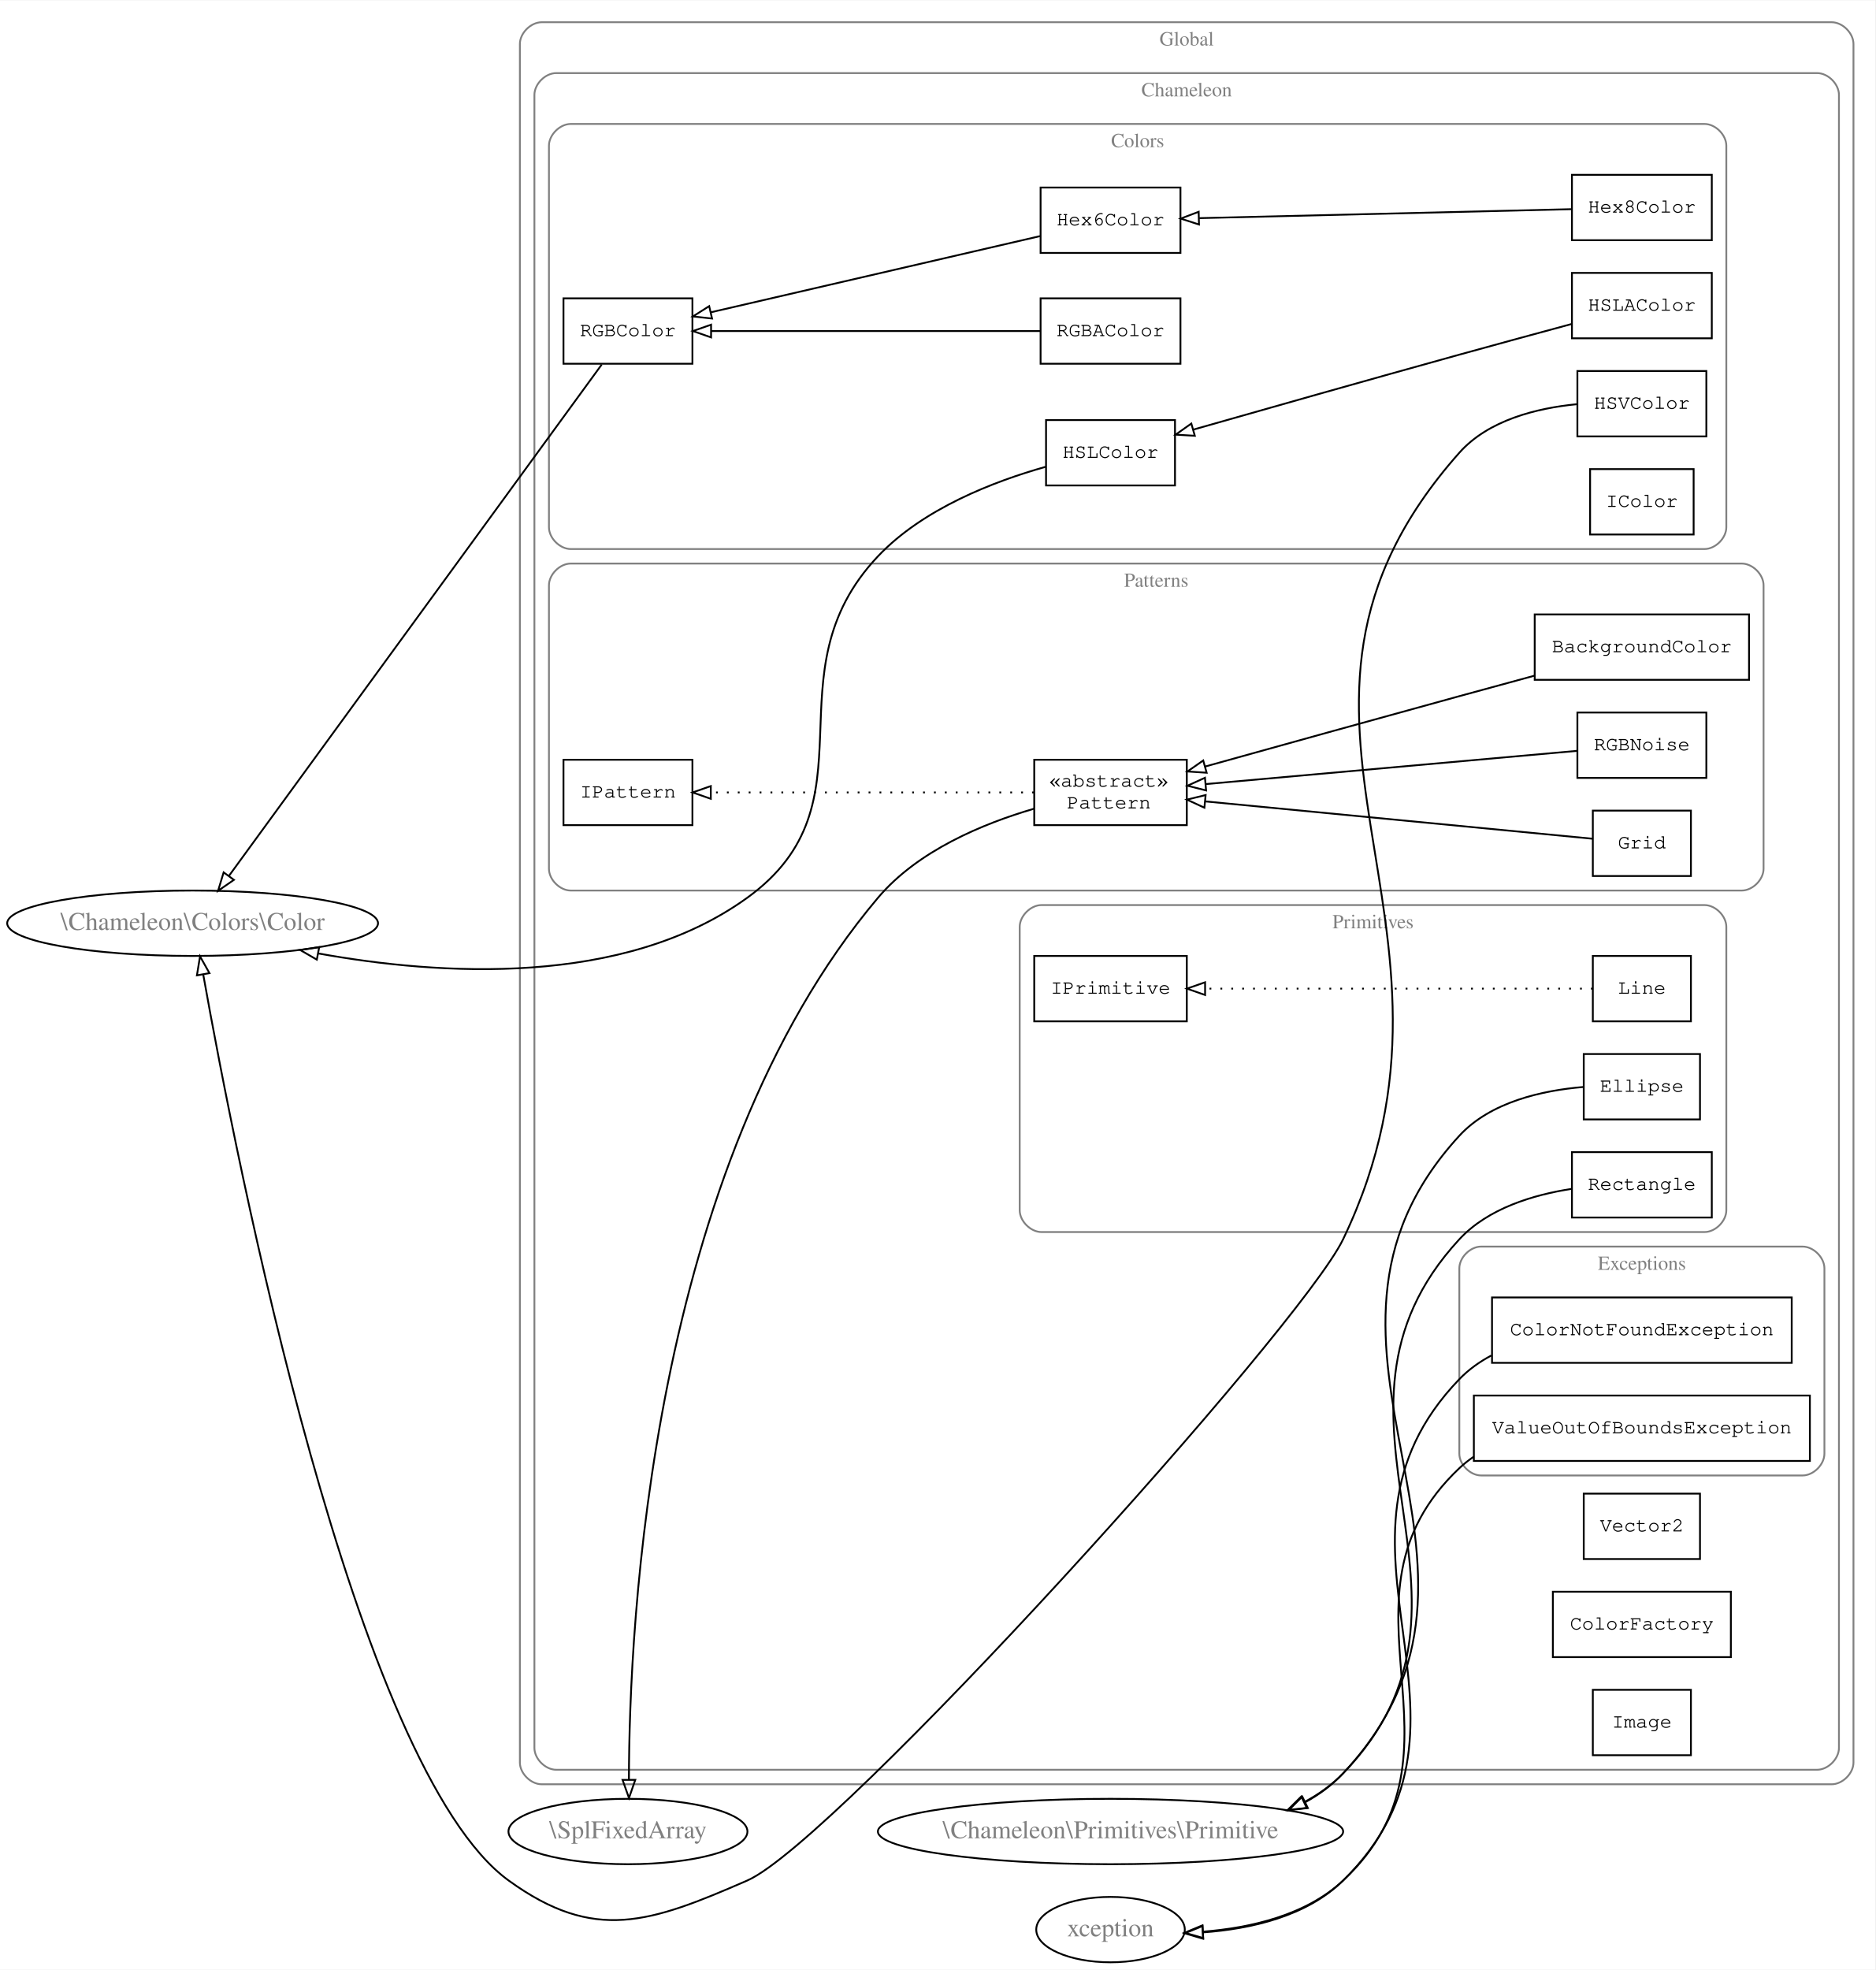
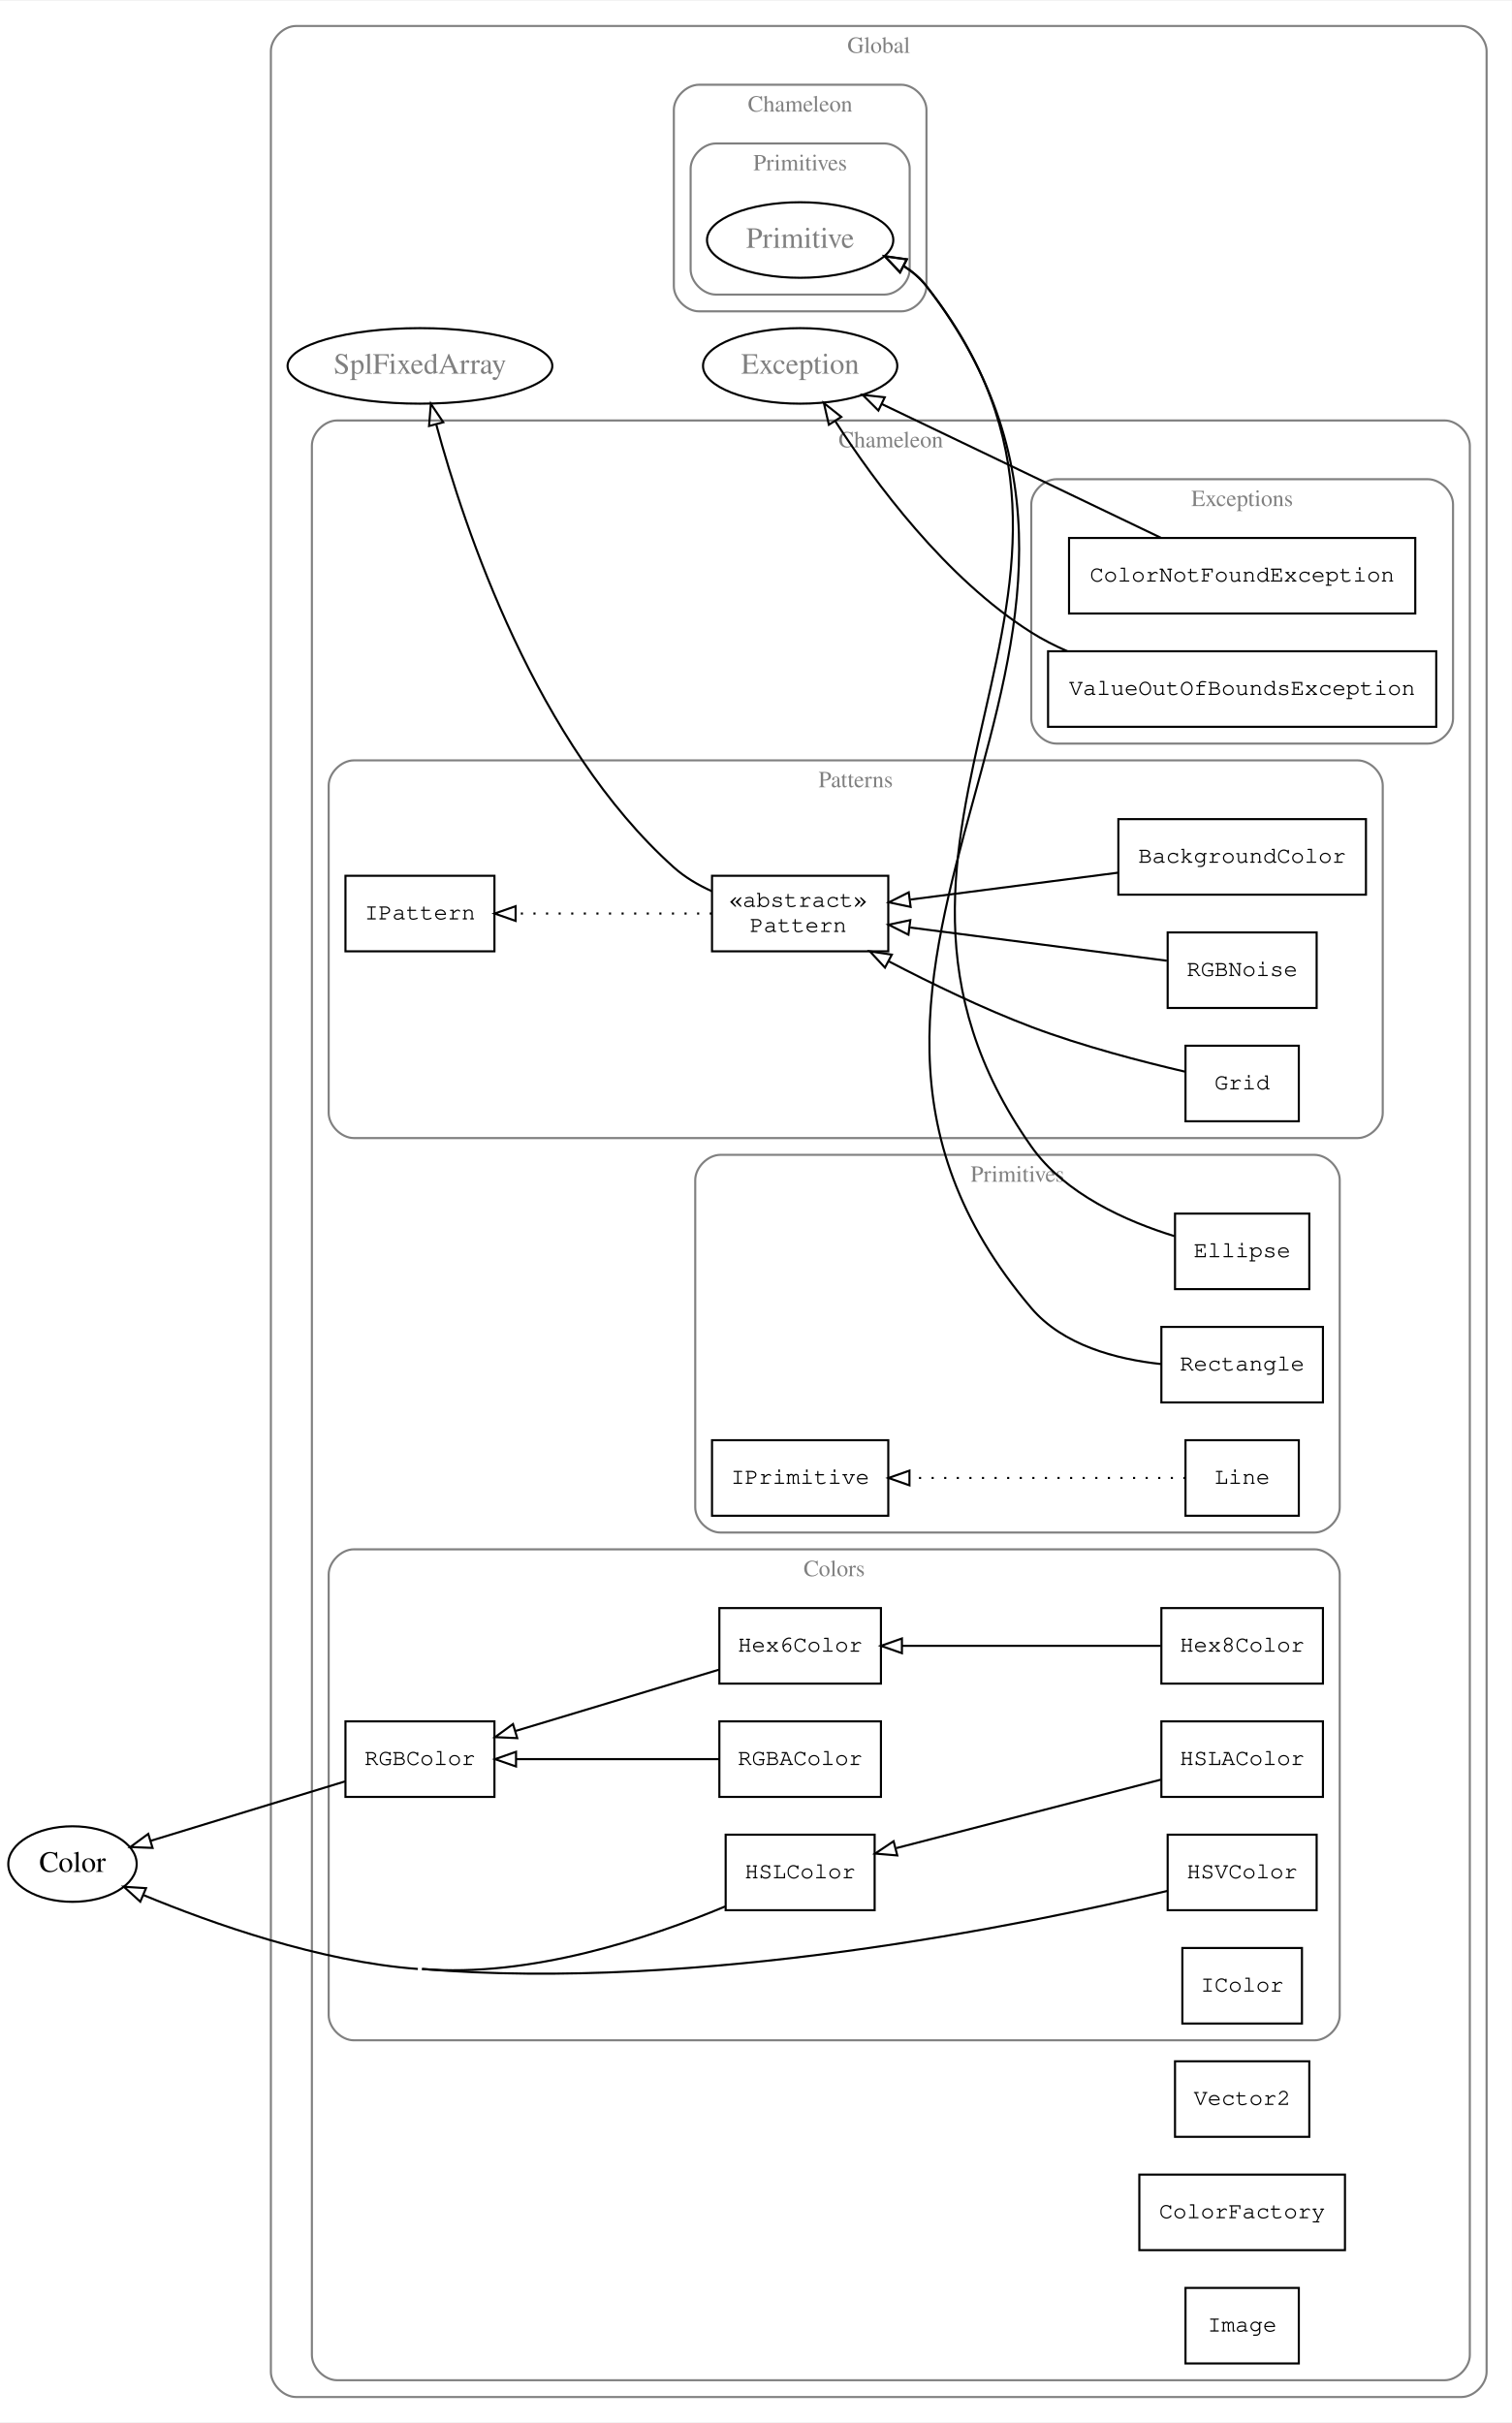
- <svg xmlns="http://www.w3.org/2000/svg" width="1032pt" height="1084pt" viewBox="0.00 0.00 1032.45 1084.00">
-   <g id="graph0" class="graph" transform="scale(1 1) rotate(0) translate(4 1080)">
-     <polygon fill="white" stroke="none" points="-4,4 -4,-1080 1028.45,-1080 1028.45,4 -4,4" />
+ <svg xmlns="http://www.w3.org/2000/svg" width="720pt" height="1154pt" viewBox="0.00 0.00 720.48 1154.00">
+   <g id="graph0" class="graph" transform="scale(1 1) rotate(0) translate(4 1150)">
+     <polygon fill="white" stroke="none" points="-4,4 -4,-1150 716.475,-1150 716.475,4 -4,4" />
    <g id="clust1" class="cluster">
-       <path fill="none" stroke="gray" d="M294.226,-98C294.226,-98 1004.45,-98 1004.45,-98 1010.45,-98 1016.45,-104 1016.45,-110 1016.45,-110 1016.45,-1056 1016.45,-1056 1016.45,-1062 1010.45,-1068 1004.45,-1068 1004.45,-1068 294.226,-1068 294.226,-1068 288.226,-1068 282.226,-1062 282.226,-1056 282.226,-1056 282.226,-110 282.226,-110 282.226,-104 288.226,-98 294.226,-98" />
-       <text text-anchor="middle" x="649.337" y="-1055.2" font-family="Times,serif" font-size="11.00" fill="gray">Global</text>
+       <path fill="none" stroke="gray" d="M137.095,-8C137.095,-8 692.475,-8 692.475,-8 698.475,-8 704.475,-14 704.475,-20 704.475,-20 704.475,-1126 704.475,-1126 704.475,-1132 698.475,-1138 692.475,-1138 692.475,-1138 137.095,-1138 137.095,-1138 131.095,-1138 125.095,-1132 125.095,-1126 125.095,-1126 125.095,-20 125.095,-20 125.095,-14 131.095,-8 137.095,-8" />
+       <text text-anchor="middle" x="414.785" y="-1125.2" font-family="Times,serif" font-size="11.00" fill="gray">Global</text>
    </g>
    <g id="clust2" class="cluster">
-       <path fill="none" stroke="gray" d="M302.226,-106C302.226,-106 996.448,-106 996.448,-106 1002.45,-106 1008.45,-112 1008.45,-118 1008.45,-118 1008.45,-1028 1008.45,-1028 1008.45,-1034 1002.45,-1040 996.448,-1040 996.448,-1040 302.226,-1040 302.226,-1040 296.226,-1040 290.226,-1034 290.226,-1028 290.226,-1028 290.226,-118 290.226,-118 290.226,-112 296.226,-106 302.226,-106" />
-       <text text-anchor="middle" x="649.337" y="-1027.2" font-family="Times,serif" font-size="11.00" fill="gray">Chameleon</text>
+       <path fill="none" stroke="gray" d="M156.639,-16C156.639,-16 684.475,-16 684.475,-16 690.475,-16 696.475,-22 696.475,-28 696.475,-28 696.475,-938 696.475,-938 696.475,-944 690.475,-950 684.475,-950 684.475,-950 156.639,-950 156.639,-950 150.639,-950 144.639,-944 144.639,-938 144.639,-938 144.639,-28 144.639,-28 144.639,-22 150.639,-16 156.639,-16" />
+       <text text-anchor="middle" x="420.557" y="-937.2" font-family="Times,serif" font-size="11.00" fill="gray">Chameleon</text>
    </g>
    <g id="clust3" class="cluster">
-       <path fill="none" stroke="gray" d="M310.226,-778C310.226,-778 934.448,-778 934.448,-778 940.448,-778 946.448,-784 946.448,-790 946.448,-790 946.448,-1000 946.448,-1000 946.448,-1006 940.448,-1012 934.448,-1012 934.448,-1012 310.226,-1012 310.226,-1012 304.226,-1012 298.226,-1006 298.226,-1000 298.226,-1000 298.226,-790 298.226,-790 298.226,-784 304.226,-778 310.226,-778" />
-       <text text-anchor="middle" x="622.337" y="-999.2" font-family="Times,serif" font-size="11.00" fill="gray">Colors</text>
+       <path fill="none" stroke="gray" d="M164.639,-178C164.639,-178 622.475,-178 622.475,-178 628.475,-178 634.475,-184 634.475,-190 634.475,-190 634.475,-400 634.475,-400 634.475,-406 628.475,-412 622.475,-412 622.475,-412 164.639,-412 164.639,-412 158.639,-412 152.639,-406 152.639,-400 152.639,-400 152.639,-190 152.639,-190 152.639,-184 158.639,-178 164.639,-178" />
+       <text text-anchor="middle" x="393.557" y="-399.2" font-family="Times,serif" font-size="11.00" fill="gray">Colors</text>
    </g>
    <g id="clust4" class="cluster">
-       <path fill="none" stroke="gray" d="M310.226,-590C310.226,-590 954.948,-590 954.948,-590 960.948,-590 966.948,-596 966.948,-602 966.948,-602 966.948,-758 966.948,-758 966.948,-764 960.948,-770 954.948,-770 954.948,-770 310.226,-770 310.226,-770 304.226,-770 298.226,-764 298.226,-758 298.226,-758 298.226,-602 298.226,-602 298.226,-596 304.226,-590 310.226,-590" />
-       <text text-anchor="middle" x="632.587" y="-757.2" font-family="Times,serif" font-size="11.00" fill="gray">Patterns</text>
+       <path fill="none" stroke="gray" d="M164.639,-608C164.639,-608 642.975,-608 642.975,-608 648.975,-608 654.975,-614 654.975,-620 654.975,-620 654.975,-776 654.975,-776 654.975,-782 648.975,-788 642.975,-788 642.975,-788 164.639,-788 164.639,-788 158.639,-788 152.639,-782 152.639,-776 152.639,-776 152.639,-620 152.639,-620 152.639,-614 158.639,-608 164.639,-608" />
+       <text text-anchor="middle" x="403.807" y="-775.2" font-family="Times,serif" font-size="11.00" fill="gray">Patterns</text>
    </g>
    <g id="clust5" class="cluster">
-       <path fill="none" stroke="gray" d="M811.448,-268C811.448,-268 988.448,-268 988.448,-268 994.448,-268 1000.45,-274 1000.45,-280 1000.45,-280 1000.45,-382 1000.45,-382 1000.45,-388 994.448,-394 988.448,-394 988.448,-394 811.448,-394 811.448,-394 805.448,-394 799.448,-388 799.448,-382 799.448,-382 799.448,-280 799.448,-280 799.448,-274 805.448,-268 811.448,-268" />
-       <text text-anchor="middle" x="899.948" y="-381.2" font-family="Times,serif" font-size="11.00" fill="gray">Exceptions</text>
+       <path fill="none" stroke="gray" d="M499.475,-796C499.475,-796 676.475,-796 676.475,-796 682.475,-796 688.475,-802 688.475,-808 688.475,-808 688.475,-910 688.475,-910 688.475,-916 682.475,-922 676.475,-922 676.475,-922 499.475,-922 499.475,-922 493.475,-922 487.475,-916 487.475,-910 487.475,-910 487.475,-808 487.475,-808 487.475,-802 493.475,-796 499.475,-796" />
+       <text text-anchor="middle" x="587.975" y="-909.2" font-family="Times,serif" font-size="11.00" fill="gray">Exceptions</text>
    </g>
    <g id="clust6" class="cluster">
-       <path fill="none" stroke="gray" d="M569.409,-402C569.409,-402 934.448,-402 934.448,-402 940.448,-402 946.448,-408 946.448,-414 946.448,-414 946.448,-570 946.448,-570 946.448,-576 940.448,-582 934.448,-582 934.448,-582 569.409,-582 569.409,-582 563.409,-582 557.409,-576 557.409,-570 557.409,-570 557.409,-414 557.409,-414 557.409,-408 563.409,-402 569.409,-402" />
-       <text text-anchor="middle" x="751.928" y="-569.2" font-family="Times,serif" font-size="11.00" fill="gray">Primitives</text>
+       <path fill="none" stroke="gray" d="M339.329,-420C339.329,-420 622.475,-420 622.475,-420 628.475,-420 634.475,-426 634.475,-432 634.475,-432 634.475,-588 634.475,-588 634.475,-594 628.475,-600 622.475,-600 622.475,-600 339.329,-600 339.329,-600 333.329,-600 327.329,-594 327.329,-588 327.329,-588 327.329,-432 327.329,-432 327.329,-426 333.329,-420 339.329,-420" />
+       <text text-anchor="middle" x="480.902" y="-587.2" font-family="Times,serif" font-size="11.00" fill="gray">Primitives</text>
+     </g>
+     <g id="clust7" class="cluster">
+       <path fill="none" stroke="gray" d="M329.133,-1002C329.133,-1002 425.525,-1002 425.525,-1002 431.525,-1002 437.525,-1008 437.525,-1014 437.525,-1014 437.525,-1098 437.525,-1098 437.525,-1104 431.525,-1110 425.525,-1110 425.525,-1110 329.133,-1110 329.133,-1110 323.133,-1110 317.133,-1104 317.133,-1098 317.133,-1098 317.133,-1014 317.133,-1014 317.133,-1008 323.133,-1002 329.133,-1002" />
+       <text text-anchor="middle" x="377.329" y="-1097.2" font-family="Times,serif" font-size="11.00" fill="gray">Chameleon</text>
+     </g>
+     <g id="clust8" class="cluster">
+       <path fill="none" stroke="gray" d="M337.133,-1010C337.133,-1010 417.525,-1010 417.525,-1010 423.525,-1010 429.525,-1016 429.525,-1022 429.525,-1022 429.525,-1070 429.525,-1070 429.525,-1076 423.525,-1082 417.525,-1082 417.525,-1082 337.133,-1082 337.133,-1082 331.133,-1082 325.133,-1076 325.133,-1070 325.133,-1070 325.133,-1022 325.133,-1022 325.133,-1016 331.133,-1010 337.133,-1010" />
+       <text text-anchor="middle" x="377.329" y="-1069.2" font-family="Times,serif" font-size="11.00" fill="gray">Primitives</text>
    </g>
    <g id="node1" class="node">
-       <polygon fill="none" stroke="black" points="642.909,-849 571.909,-849 571.909,-813 642.909,-813 642.909,-849" />
-       <text text-anchor="middle" x="607.409" y="-828.2" font-family="Courier,monospace" font-size="11.00">HSLColor</text>
+       <polygon fill="none" stroke="black" points="412.829,-276 341.829,-276 341.829,-240 412.829,-240 412.829,-276" />
+       <text text-anchor="middle" x="377.329" y="-255.2" font-family="Courier,monospace" font-size="11.00">HSLColor</text>
+     </g>
+     <g id="node26" class="node">
+       <ellipse fill="none" stroke="black" cx="30.547" cy="-262" rx="30.595" ry="18" />
+       <text text-anchor="middle" x="30.547" y="-258.3" font-family="Times,serif" font-size="14.00">Color</text>
+     </g>
+     <g id="edge1" class="edge">
+       <path fill="none" stroke="black" d="M341.571,-241.777C305.9,-226.874 248.509,-207.701 197.139,-212" />
+     </g>
+     <g id="node2" class="node">
+       <polygon fill="none" stroke="black" points="231.639,-330 160.639,-330 160.639,-294 231.639,-294 231.639,-330" />
+       <text text-anchor="middle" x="196.139" y="-309.2" font-family="Courier,monospace" font-size="11.00">RGBColor</text>
+     </g>
+     <g id="edge2" class="edge">
+       <path fill="none" stroke="black" d="M160.445,-301.396C133.214,-293.073 95.416,-281.521 67.793,-273.078" />
+       <polygon fill="none" stroke="black" points="68.702,-269.696 58.115,-270.12 66.656,-276.39 68.702,-269.696" />
+     </g>
+     <g id="node3" class="node">
+       <polygon fill="none" stroke="black" points="415.829,-384 338.829,-384 338.829,-348 415.829,-348 415.829,-384" />
+       <text text-anchor="middle" x="377.329" y="-363.2" font-family="Courier,monospace" font-size="11.00">Hex6Color</text>
+     </g>
+     <g id="edge3" class="edge">
+       <path fill="none" stroke="black" d="M338.765,-354.68C310.459,-346.15 271.549,-334.424 241.675,-325.421" />
+       <polygon fill="none" stroke="black" points="242.503,-322.015 231.919,-322.481 240.483,-328.718 242.503,-322.015" />
+     </g>
+     <g id="node4" class="node">
+       <polygon fill="none" stroke="black" points="626.475,-384 549.475,-384 549.475,-348 626.475,-348 626.475,-384" />
+       <text text-anchor="middle" x="587.975" y="-363.2" font-family="Courier,monospace" font-size="11.00">Hex8Color</text>
+     </g>
+     <g id="edge8" class="edge">
+       <path fill="none" stroke="black" d="M549.191,-366C514.627,-366 463.338,-366 425.976,-366" />
+       <polygon fill="none" stroke="black" points="425.832,-362.5 415.832,-366 425.832,-369.5 425.832,-362.5" />
+     </g>
+     <g id="node5" class="node">
+       <polygon fill="none" stroke="black" points="415.829,-330 338.829,-330 338.829,-294 415.829,-294 415.829,-330" />
+       <text text-anchor="middle" x="377.329" y="-309.2" font-family="Courier,monospace" font-size="11.00">RGBAColor</text>
+     </g>
+     <g id="edge9" class="edge">
+       <path fill="none" stroke="black" d="M338.765,-312C310.582,-312 271.887,-312 242.065,-312" />
+       <polygon fill="none" stroke="black" points="241.919,-308.5 231.919,-312 241.919,-315.5 241.919,-308.5" />
+     </g>
+     <g id="node6" class="node">
+       <polygon fill="none" stroke="black" points="623.475,-276 552.475,-276 552.475,-240 623.475,-240 623.475,-276" />
+       <text text-anchor="middle" x="587.975" y="-255.2" font-family="Courier,monospace" font-size="11.00">HSVColor</text>
+     </g>
+     <g id="edge11" class="edge">
+       <path fill="none" stroke="black" d="M552.374,-249.21C484.428,-232.994 328.719,-200.989 197.139,-212" />
+       <path fill="none" stroke="black" d="M195.139,-212C148.302,-215.473 96.905,-233.735 64.454,-247.189" />
+       <polygon fill="none" stroke="black" points="62.859,-244.064 55.017,-251.189 65.59,-250.509 62.859,-244.064" />
+     </g>
+     <g id="node7" class="node">
+       <polygon fill="none" stroke="black" points="626.475,-330 549.475,-330 549.475,-294 626.475,-294 626.475,-330" />
+       <text text-anchor="middle" x="587.975" y="-309.2" font-family="Courier,monospace" font-size="11.00">HSLAColor</text>
+     </g>
+     <g id="edge14" class="edge">
+       <path fill="none" stroke="black" d="M549.191,-302.221C513.768,-293.053 460.779,-279.339 423.217,-269.618" />
+       <polygon fill="none" stroke="black" points="423.617,-266.106 413.059,-266.989 421.863,-272.883 423.617,-266.106" />
+     </g>
+     <g id="node8" class="node">
+       <polygon fill="none" stroke="black" points="616.475,-222 559.475,-222 559.475,-186 616.475,-186 616.475,-222" />
+       <text text-anchor="middle" x="587.975" y="-201.2" font-family="Courier,monospace" font-size="11.00">IColor</text>
+     </g>
+     <g id="node9" class="node">
+       <polygon fill="none" stroke="black" points="419.329,-733 335.329,-733 335.329,-697 419.329,-697 419.329,-733" />
+       <text text-anchor="start" x="343.329" y="-718.2" font-family="Courier,monospace" font-size="11.00">«abstract»</text>
+       <text text-anchor="start" x="353.329" y="-706.2" font-family="Courier,monospace" font-size="11.00">Pattern</text>
+     </g>
+     <g id="node13" class="node">
+       <polygon fill="none" stroke="black" points="231.639,-733 160.639,-733 160.639,-697 231.639,-697 231.639,-733" />
+       <text text-anchor="middle" x="196.139" y="-712.2" font-family="Courier,monospace" font-size="11.00">IPattern</text>
+     </g>
+     <g id="edge6" class="edge">
+       <path fill="none" stroke="black" stroke-dasharray="1,5" d="M335.219,-715C307.336,-715 270.486,-715 241.868,-715" />
+       <polygon fill="none" stroke="black" points="241.729,-711.5 231.729,-715 241.729,-718.5 241.729,-711.5" />
+     </g>
+     <g id="node25" class="node">
+       <ellipse fill="none" stroke="black" cx="196.139" cy="-976" rx="63.089" ry="18" />
+       <text text-anchor="middle" x="196.139" y="-972.3" font-family="Times,serif" font-size="14.00" fill="gray">SplFixedArray</text>
+     </g>
+     <g id="edge5" class="edge">
+       <path fill="none" stroke="black" d="M335.201,-725.66C328.672,-728.601 322.359,-732.317 317.133,-737 251.579,-795.744 217.309,-898.561 203.94,-947.953" />
+       <polygon fill="none" stroke="black" points="200.477,-947.363 201.331,-957.924 207.249,-949.135 200.477,-947.363" />
+     </g>
+     <g id="node10" class="node">
+       <polygon fill="none" stroke="black" points="646.975,-760 528.975,-760 528.975,-724 646.975,-724 646.975,-760" />
+       <text text-anchor="middle" x="587.975" y="-739.2" font-family="Courier,monospace" font-size="11.00">BackgroundColor</text>
+     </g>
+     <g id="edge10" class="edge">
+       <path fill="none" stroke="black" d="M528.856,-734.479C497.791,-730.459 459.878,-725.553 429.873,-721.67" />
+       <polygon fill="none" stroke="black" points="429.98,-718.155 419.613,-720.342 429.081,-725.097 429.98,-718.155" />
+     </g>
+     <g id="node11" class="node">
+       <polygon fill="none" stroke="black" points="623.475,-706 552.475,-706 552.475,-670 623.475,-670 623.475,-706" />
+       <text text-anchor="middle" x="587.975" y="-685.2" font-family="Courier,monospace" font-size="11.00">RGBNoise</text>
+     </g>
+     <g id="edge16" class="edge">
+       <path fill="none" stroke="black" d="M552.053,-692.519C518.65,-696.842 467.876,-703.412 429.832,-708.335" />
+       <polygon fill="none" stroke="black" points="428.933,-704.922 419.464,-709.677 429.831,-711.864 428.933,-704.922" />
+     </g>
+     <g id="node12" class="node">
+       <polygon fill="none" stroke="black" points="614.975,-652 560.975,-652 560.975,-616 614.975,-616 614.975,-652" />
+       <text text-anchor="middle" x="587.975" y="-631.2" font-family="Courier,monospace" font-size="11.00">Grid</text>
+     </g>
+     <g id="edge17" class="edge">
+       <path fill="none" stroke="black" d="M560.766,-639.64C540.443,-644.363 511.745,-651.804 487.475,-661 464.331,-669.77 439.529,-681.812 419.426,-692.299" />
+       <polygon fill="none" stroke="black" points="417.751,-689.225 410.543,-696.991 421.02,-695.415 417.751,-689.225" />
+     </g>
+     <g id="node14" class="node">
+       <polygon fill="none" stroke="black" points="670.475,-894 505.475,-894 505.475,-858 670.475,-858 670.475,-894" />
+       <text text-anchor="middle" x="587.975" y="-873.2" font-family="Courier,monospace" font-size="11.00">ColorNotFoundException</text>
+     </g>
+     <g id="node24" class="node">
+       <ellipse fill="none" stroke="black" cx="377.329" cy="-976" rx="46.292" ry="18" />
+       <text text-anchor="middle" x="377.329" y="-972.3" font-family="Times,serif" font-size="14.00" fill="gray">Exception</text>
+     </g>
+     <g id="edge4" class="edge">
+       <path fill="none" stroke="black" d="M549.191,-894.109C511.517,-912.166 453.973,-939.746 416.25,-957.825" />
+       <polygon fill="none" stroke="black" points="414.616,-954.727 407.111,-962.205 417.642,-961.039 414.616,-954.727" />
+     </g>
+     <g id="node15" class="node">
+       <polygon fill="none" stroke="black" points="680.475,-840 495.475,-840 495.475,-804 680.475,-804 680.475,-840" />
+       <text text-anchor="middle" x="587.975" y="-819.2" font-family="Courier,monospace" font-size="11.00">ValueOutOfBoundsException</text>
+     </g>
+     <g id="edge13" class="edge">
+       <path fill="none" stroke="black" d="M504.645,-840.039C498.646,-842.639 492.849,-845.609 487.475,-849 446.654,-874.759 412.873,-920.526 394.17,-949.512" />
+       <polygon fill="none" stroke="black" points="391.011,-947.962 388.638,-958.287 396.932,-951.695 391.011,-947.962" />
+     </g>
+     <g id="node16" class="node">
+       <polygon fill="none" stroke="black" points="619.975,-572 555.975,-572 555.975,-536 619.975,-536 619.975,-572" />
+       <text text-anchor="middle" x="587.975" y="-551.2" font-family="Courier,monospace" font-size="11.00">Ellipse</text>
    </g>
    <g id="node23" class="node">
-       <ellipse fill="none" stroke="black" cx="102.041" cy="-572" rx="102.082" ry="18" />
-       <text text-anchor="middle" x="102.041" y="-568.3" font-family="Times,serif" font-size="14.00" fill="gray">\Chameleon\Colors\Color</text>
-     </g>
-     <g id="edge1" class="edge">
-       <path fill="none" stroke="black" d="M571.634,-823.248C543.354,-815.288 504.199,-800.26 479.37,-774 417.899,-708.986 479.903,-638.388 407.37,-586 339.058,-536.661 237.902,-543.312 171.241,-555.372" />
-       <polygon fill="none" stroke="black" points="170.429,-551.963 161.257,-557.265 171.734,-558.841 170.429,-551.963" />
-     </g>
-     <g id="node2" class="node">
-       <polygon fill="none" stroke="black" points="377.226,-916 306.226,-916 306.226,-880 377.226,-880 377.226,-916" />
-       <text text-anchor="middle" x="341.726" y="-895.2" font-family="Courier,monospace" font-size="11.00">RGBColor</text>
-     </g>
-     <g id="edge2" class="edge">
-       <path fill="none" stroke="black" d="M327.266,-879.539C287.216,-824.608 168.709,-662.068 122.14,-598.195" />
-       <polygon fill="none" stroke="black" points="124.781,-595.877 116.062,-589.859 119.125,-600.001 124.781,-595.877" />
-     </g>
-     <g id="node3" class="node">
-       <polygon fill="none" stroke="black" points="645.909,-977 568.909,-977 568.909,-941 645.909,-941 645.909,-977" />
-       <text text-anchor="middle" x="607.409" y="-956.2" font-family="Courier,monospace" font-size="11.00">Hex6Color</text>
-     </g>
-     <g id="edge3" class="edge">
-       <path fill="none" stroke="black" d="M568.63,-950.26C520.702,-939.173 438.17,-920.08 387.238,-908.297" />
-       <polygon fill="none" stroke="black" points="388.024,-904.887 377.492,-906.043 386.446,-911.707 388.024,-904.887" />
-     </g>
-     <g id="node4" class="node">
-       <polygon fill="none" stroke="black" points="938.448,-984 861.448,-984 861.448,-948 938.448,-948 938.448,-984" />
-       <text text-anchor="middle" x="899.948" y="-963.2" font-family="Courier,monospace" font-size="11.00">Hex8Color</text>
-     </g>
-     <g id="edge8" class="edge">
-       <path fill="none" stroke="black" d="M861.263,-965.092C808.793,-963.828 713.723,-961.537 656.294,-960.154" />
-       <polygon fill="none" stroke="black" points="656.109,-956.648 646.027,-959.906 655.94,-963.646 656.109,-956.648" />
-     </g>
-     <g id="node5" class="node">
-       <polygon fill="none" stroke="black" points="645.909,-916 568.909,-916 568.909,-880 645.909,-880 645.909,-916" />
-       <text text-anchor="middle" x="607.409" y="-895.2" font-family="Courier,monospace" font-size="11.00">RGBAColor</text>
-     </g>
-     <g id="edge9" class="edge">
-       <path fill="none" stroke="black" d="M568.63,-898C520.802,-898 438.514,-898 387.557,-898" />
-       <polygon fill="none" stroke="black" points="387.493,-894.5 377.492,-898 387.492,-901.5 387.493,-894.5" />
-     </g>
-     <g id="node6" class="node">
-       <polygon fill="none" stroke="black" points="935.448,-876 864.448,-876 864.448,-840 935.448,-840 935.448,-876" />
-       <text text-anchor="middle" x="899.948" y="-855.2" font-family="Courier,monospace" font-size="11.00">HSVColor</text>
-     </g>
-     <g id="edge11" class="edge">
-       <path fill="none" stroke="black" d="M864.029,-857.714C842.287,-855.586 815.494,-849.066 799.448,-831 670.258,-685.556 819.675,-573.356 735.448,-398 712.264,-349.733 456.458,-66.392 407.37,-45 353.879,-21.688 323.341,-10.776 276.082,-45 191.328,-106.377 125.764,-443.359 107.891,-543.761" />
-       <polygon fill="none" stroke="black" points="104.416,-543.314 106.129,-553.769 111.31,-544.528 104.416,-543.314" />
-     </g>
-     <g id="node7" class="node">
-       <polygon fill="none" stroke="black" points="938.448,-930 861.448,-930 861.448,-894 938.448,-894 938.448,-930" />
-       <text text-anchor="middle" x="899.948" y="-909.2" font-family="Courier,monospace" font-size="11.00">HSLAColor</text>
-     </g>
-     <g id="edge14" class="edge">
-       <path fill="none" stroke="black" d="M861.124,-901.836C842.532,-896.815 819.802,-890.638 799.448,-885 749.291,-871.106 691.835,-854.815 653.143,-843.788" />
-       <polygon fill="none" stroke="black" points="653.815,-840.34 643.238,-840.964 651.895,-847.072 653.815,-840.34" />
-     </g>
-     <g id="node8" class="node">
-       <polygon fill="none" stroke="black" points="928.448,-822 871.448,-822 871.448,-786 928.448,-786 928.448,-822" />
-       <text text-anchor="middle" x="899.948" y="-801.2" font-family="Courier,monospace" font-size="11.00">IColor</text>
-     </g>
-     <g id="node9" class="node">
-       <polygon fill="none" stroke="black" points="649.409,-662 565.409,-662 565.409,-626 649.409,-626 649.409,-662" />
-       <text text-anchor="start" x="573.409" y="-647.2" font-family="Courier,monospace" font-size="11.00">«abstract»</text>
-       <text text-anchor="start" x="583.409" y="-635.2" font-family="Courier,monospace" font-size="11.00">Pattern</text>
-     </g>
-     <g id="node13" class="node">
-       <polygon fill="none" stroke="black" points="377.226,-662 306.226,-662 306.226,-626 377.226,-626 377.226,-662" />
-       <text text-anchor="middle" x="341.726" y="-641.2" font-family="Courier,monospace" font-size="11.00">IPattern</text>
-     </g>
-     <g id="edge6" class="edge">
-       <path fill="none" stroke="black" stroke-dasharray="1,5" d="M565.208,-644C516.933,-644 437.231,-644 387.474,-644" />
-       <polygon fill="none" stroke="black" points="387.333,-640.5 377.333,-644 387.333,-647.5 387.333,-640.5" />
-     </g>
-     <g id="node25" class="node">
-       <ellipse fill="none" stroke="black" cx="341.726" cy="-72" rx="65.789" ry="18" />
-       <text text-anchor="middle" x="341.726" y="-68.3" font-family="Times,serif" font-size="14.00" fill="gray">\SplFixedArray</text>
-     </g>
-     <g id="edge5" class="edge">
-       <path fill="none" stroke="black" d="M565.284,-635.042C537.208,-626.85 501.267,-611.936 479.37,-586 353.826,-437.302 342.382,-185.056 342.258,-100.549" />
-       <polygon fill="none" stroke="black" points="345.758,-100.44 342.298,-90.427 338.758,-100.412 345.758,-100.44" />
-     </g>
-     <g id="node10" class="node">
-       <polygon fill="none" stroke="black" points="958.948,-742 840.948,-742 840.948,-706 958.948,-706 958.948,-742" />
-       <text text-anchor="middle" x="899.948" y="-721.2" font-family="Courier,monospace" font-size="11.00">BackgroundColor</text>
-     </g>
-     <g id="edge10" class="edge">
-       <path fill="none" stroke="black" d="M840.794,-708.279C827.222,-704.593 812.825,-700.671 799.448,-697 752.067,-683.999 698.129,-669.019 659.677,-658.308" />
-       <polygon fill="none" stroke="black" points="660.328,-654.856 649.755,-655.543 658.449,-661.599 660.328,-654.856" />
-     </g>
-     <g id="node11" class="node">
-       <polygon fill="none" stroke="black" points="935.448,-688 864.448,-688 864.448,-652 935.448,-652 935.448,-688" />
-       <text text-anchor="middle" x="899.948" y="-667.2" font-family="Courier,monospace" font-size="11.00">RGBNoise</text>
-     </g>
-     <g id="edge16" class="edge">
-       <path fill="none" stroke="black" d="M864.19,-666.89C813.464,-662.35 718.803,-653.879 659.953,-648.613" />
-       <polygon fill="none" stroke="black" points="660.029,-645.106 649.757,-647.7 659.405,-652.078 660.029,-645.106" />
-     </g>
-     <g id="node12" class="node">
-       <polygon fill="none" stroke="black" points="926.948,-634 872.948,-634 872.948,-598 926.948,-598 926.948,-634" />
-       <text text-anchor="middle" x="899.948" y="-613.2" font-family="Courier,monospace" font-size="11.00">Grid</text>
-     </g>
-     <g id="edge17" class="edge">
-       <path fill="none" stroke="black" d="M872.908,-618.509C824.949,-623.131 721.868,-633.066 659.497,-639.076" />
-       <polygon fill="none" stroke="black" points="659.094,-635.599 649.476,-640.042 659.766,-642.567 659.094,-635.599" />
-     </g>
-     <g id="node14" class="node">
-       <polygon fill="none" stroke="black" points="982.448,-366 817.448,-366 817.448,-330 982.448,-330 982.448,-366" />
-       <text text-anchor="middle" x="899.948" y="-345.2" font-family="Courier,monospace" font-size="11.00">ColorNotFoundException</text>
-     </g>
-     <g id="node24" class="node">
-       <ellipse fill="none" stroke="black" cx="607.409" cy="-18" rx="40.893" ry="18" />
-       <text text-anchor="middle" x="607.409" y="-14.3" font-family="Times,serif" font-size="14.00" fill="gray">xception</text>
-     </g>
-     <g id="edge4" class="edge">
-       <path fill="none" stroke="black" d="M817.061,-334.038C810.553,-330.569 804.539,-326.285 799.448,-321 712.075,-230.323 825.305,-133.215 735.448,-45 715.348,-25.268 684.615,-18.364 658.413,-16.467" />
-       <polygon fill="none" stroke="black" points="658.415,-12.963 648.253,-15.958 658.065,-19.954 658.415,-12.963" />
-     </g>
-     <g id="node15" class="node">
-       <polygon fill="none" stroke="black" points="992.448,-312 807.448,-312 807.448,-276 992.448,-276 992.448,-312" />
-       <text text-anchor="middle" x="899.948" y="-291.2" font-family="Courier,monospace" font-size="11.00">ValueOutOfBoundsException</text>
-     </g>
-     <g id="edge13" class="edge">
-       <path fill="none" stroke="black" d="M807.294,-278.28C804.521,-276.394 801.891,-274.308 799.448,-272 723.238,-200.03 811.951,-116.658 735.448,-45 714.963,-25.813 684.364,-18.901 658.329,-16.864" />
-       <polygon fill="none" stroke="black" points="658.419,-13.364 648.237,-16.293 658.024,-20.352 658.419,-13.364" />
-     </g>
-     <g id="node16" class="node">
-       <polygon fill="none" stroke="black" points="931.948,-500 867.948,-500 867.948,-464 931.948,-464 931.948,-500" />
-       <text text-anchor="middle" x="899.948" y="-479.2" font-family="Courier,monospace" font-size="11.00">Ellipse</text>
-     </g>
-     <g id="node26" class="node">
-       <ellipse fill="none" stroke="black" cx="607.409" cy="-72" rx="128.077" ry="18" />
-       <text text-anchor="middle" x="607.409" y="-68.3" font-family="Times,serif" font-size="14.00" fill="gray">\Chameleon\Primitives\Primitive</text>
+       <ellipse fill="none" stroke="black" cx="377.329" cy="-1036" rx="44.393" ry="18" />
+       <text text-anchor="middle" x="377.329" y="-1032.3" font-family="Times,serif" font-size="14.00" fill="gray">Primitive</text>
    </g>
    <g id="edge7" class="edge">
-       <path fill="none" stroke="black" d="M867.557,-481.841C845.377,-479.977 816.643,-473.716 799.448,-455 692.163,-338.23 843.791,-219.788 735.448,-104 729.407,-97.544 722.272,-92.311 714.514,-88.079" />
-       <polygon fill="none" stroke="black" points="716.04,-84.929 705.515,-83.713 712.985,-91.227 716.04,-84.929" />
+       <path fill="none" stroke="black" d="M555.704,-561.263C532.976,-568.258 503.496,-581.233 487.475,-604 381.835,-754.127 551.246,-869.898 437.525,-1014 434.501,-1017.83 430.737,-1021 426.583,-1023.61" />
+       <polygon fill="none" stroke="black" points="424.9,-1020.54 417.62,-1028.24 428.112,-1026.76 424.9,-1020.54" />
    </g>
    <g id="node17" class="node">
-       <polygon fill="none" stroke="black" points="926.948,-554 872.948,-554 872.948,-518 926.948,-518 926.948,-554" />
-       <text text-anchor="middle" x="899.948" y="-533.2" font-family="Courier,monospace" font-size="11.00">Line</text>
+       <polygon fill="none" stroke="black" points="614.975,-464 560.975,-464 560.975,-428 614.975,-428 614.975,-464" />
+       <text text-anchor="middle" x="587.975" y="-443.2" font-family="Courier,monospace" font-size="11.00">Line</text>
    </g>
    <g id="node19" class="node">
-       <polygon fill="none" stroke="black" points="649.409,-554 565.409,-554 565.409,-518 649.409,-518 649.409,-554" />
-       <text text-anchor="middle" x="607.409" y="-533.2" font-family="Courier,monospace" font-size="11.00">IPrimitive</text>
+       <polygon fill="none" stroke="black" points="419.329,-464 335.329,-464 335.329,-428 419.329,-428 419.329,-464" />
+       <text text-anchor="middle" x="377.329" y="-443.2" font-family="Courier,monospace" font-size="11.00">IPrimitive</text>
    </g>
    <g id="edge12" class="edge">
-       <path fill="none" stroke="black" stroke-dasharray="1,5" d="M872.908,-536C824.949,-536 721.868,-536 659.497,-536" />
-       <polygon fill="none" stroke="black" points="659.476,-532.5 649.476,-536 659.476,-539.5 659.476,-532.5" />
+       <path fill="none" stroke="black" stroke-dasharray="1,5" d="M560.972,-446C528.242,-446 471.276,-446 429.645,-446" />
+       <polygon fill="none" stroke="black" points="429.416,-442.5 419.416,-446 429.416,-449.5 429.416,-442.5" />
    </g>
    <g id="node18" class="node">
-       <polygon fill="none" stroke="black" points="938.448,-446 861.448,-446 861.448,-410 938.448,-410 938.448,-446" />
-       <text text-anchor="middle" x="899.948" y="-425.2" font-family="Courier,monospace" font-size="11.00">Rectangle</text>
+       <polygon fill="none" stroke="black" points="626.475,-518 549.475,-518 549.475,-482 626.475,-482 626.475,-518" />
+       <text text-anchor="middle" x="587.975" y="-497.2" font-family="Courier,monospace" font-size="11.00">Rectangle</text>
    </g>
    <g id="edge15" class="edge">
-       <path fill="none" stroke="black" d="M861.446,-425.794C840.389,-422.575 815.247,-415.091 799.448,-398 708.672,-299.803 828.462,-200.079 735.448,-104 729.241,-97.589 721.952,-92.391 714.06,-88.185" />
-       <polygon fill="none" stroke="black" points="715.453,-84.972 704.918,-83.847 712.452,-91.296 715.453,-84.972" />
+       <path fill="none" stroke="black" d="M549.337,-500.294C527.96,-502.578 502.537,-509.263 487.475,-527 346.639,-692.85 570.685,-841.925 437.525,-1014 434.537,-1017.86 430.798,-1021.04 426.658,-1023.67" />
+       <polygon fill="none" stroke="black" points="424.977,-1020.6 417.713,-1028.31 428.201,-1026.81 424.977,-1020.6" />
    </g>
    <g id="node20" class="node">
-       <polygon fill="none" stroke="black" points="931.948,-258 867.948,-258 867.948,-222 931.948,-222 931.948,-258" />
-       <text text-anchor="middle" x="899.948" y="-237.2" font-family="Courier,monospace" font-size="11.00">Vector2</text>
+       <polygon fill="none" stroke="black" points="619.975,-168 555.975,-168 555.975,-132 619.975,-132 619.975,-168" />
+       <text text-anchor="middle" x="587.975" y="-147.2" font-family="Courier,monospace" font-size="11.00">Vector2</text>
    </g>
    <g id="node21" class="node">
-       <polygon fill="none" stroke="black" points="948.948,-204 850.948,-204 850.948,-168 948.948,-168 948.948,-204" />
-       <text text-anchor="middle" x="899.948" y="-183.2" font-family="Courier,monospace" font-size="11.00">ColorFactory</text>
+       <polygon fill="none" stroke="black" points="636.975,-114 538.975,-114 538.975,-78 636.975,-78 636.975,-114" />
+       <text text-anchor="middle" x="587.975" y="-93.2" font-family="Courier,monospace" font-size="11.00">ColorFactory</text>
    </g>
    <g id="node22" class="node">
-       <polygon fill="none" stroke="black" points="926.948,-150 872.948,-150 872.948,-114 926.948,-114 926.948,-150" />
-       <text text-anchor="middle" x="899.948" y="-129.2" font-family="Courier,monospace" font-size="11.00">Image</text>
+       <polygon fill="none" stroke="black" points="614.975,-60 560.975,-60 560.975,-24 614.975,-24 614.975,-60" />
+       <text text-anchor="middle" x="587.975" y="-39.2" font-family="Courier,monospace" font-size="11.00">Image</text>
    </g>
  </g>
</svg>
